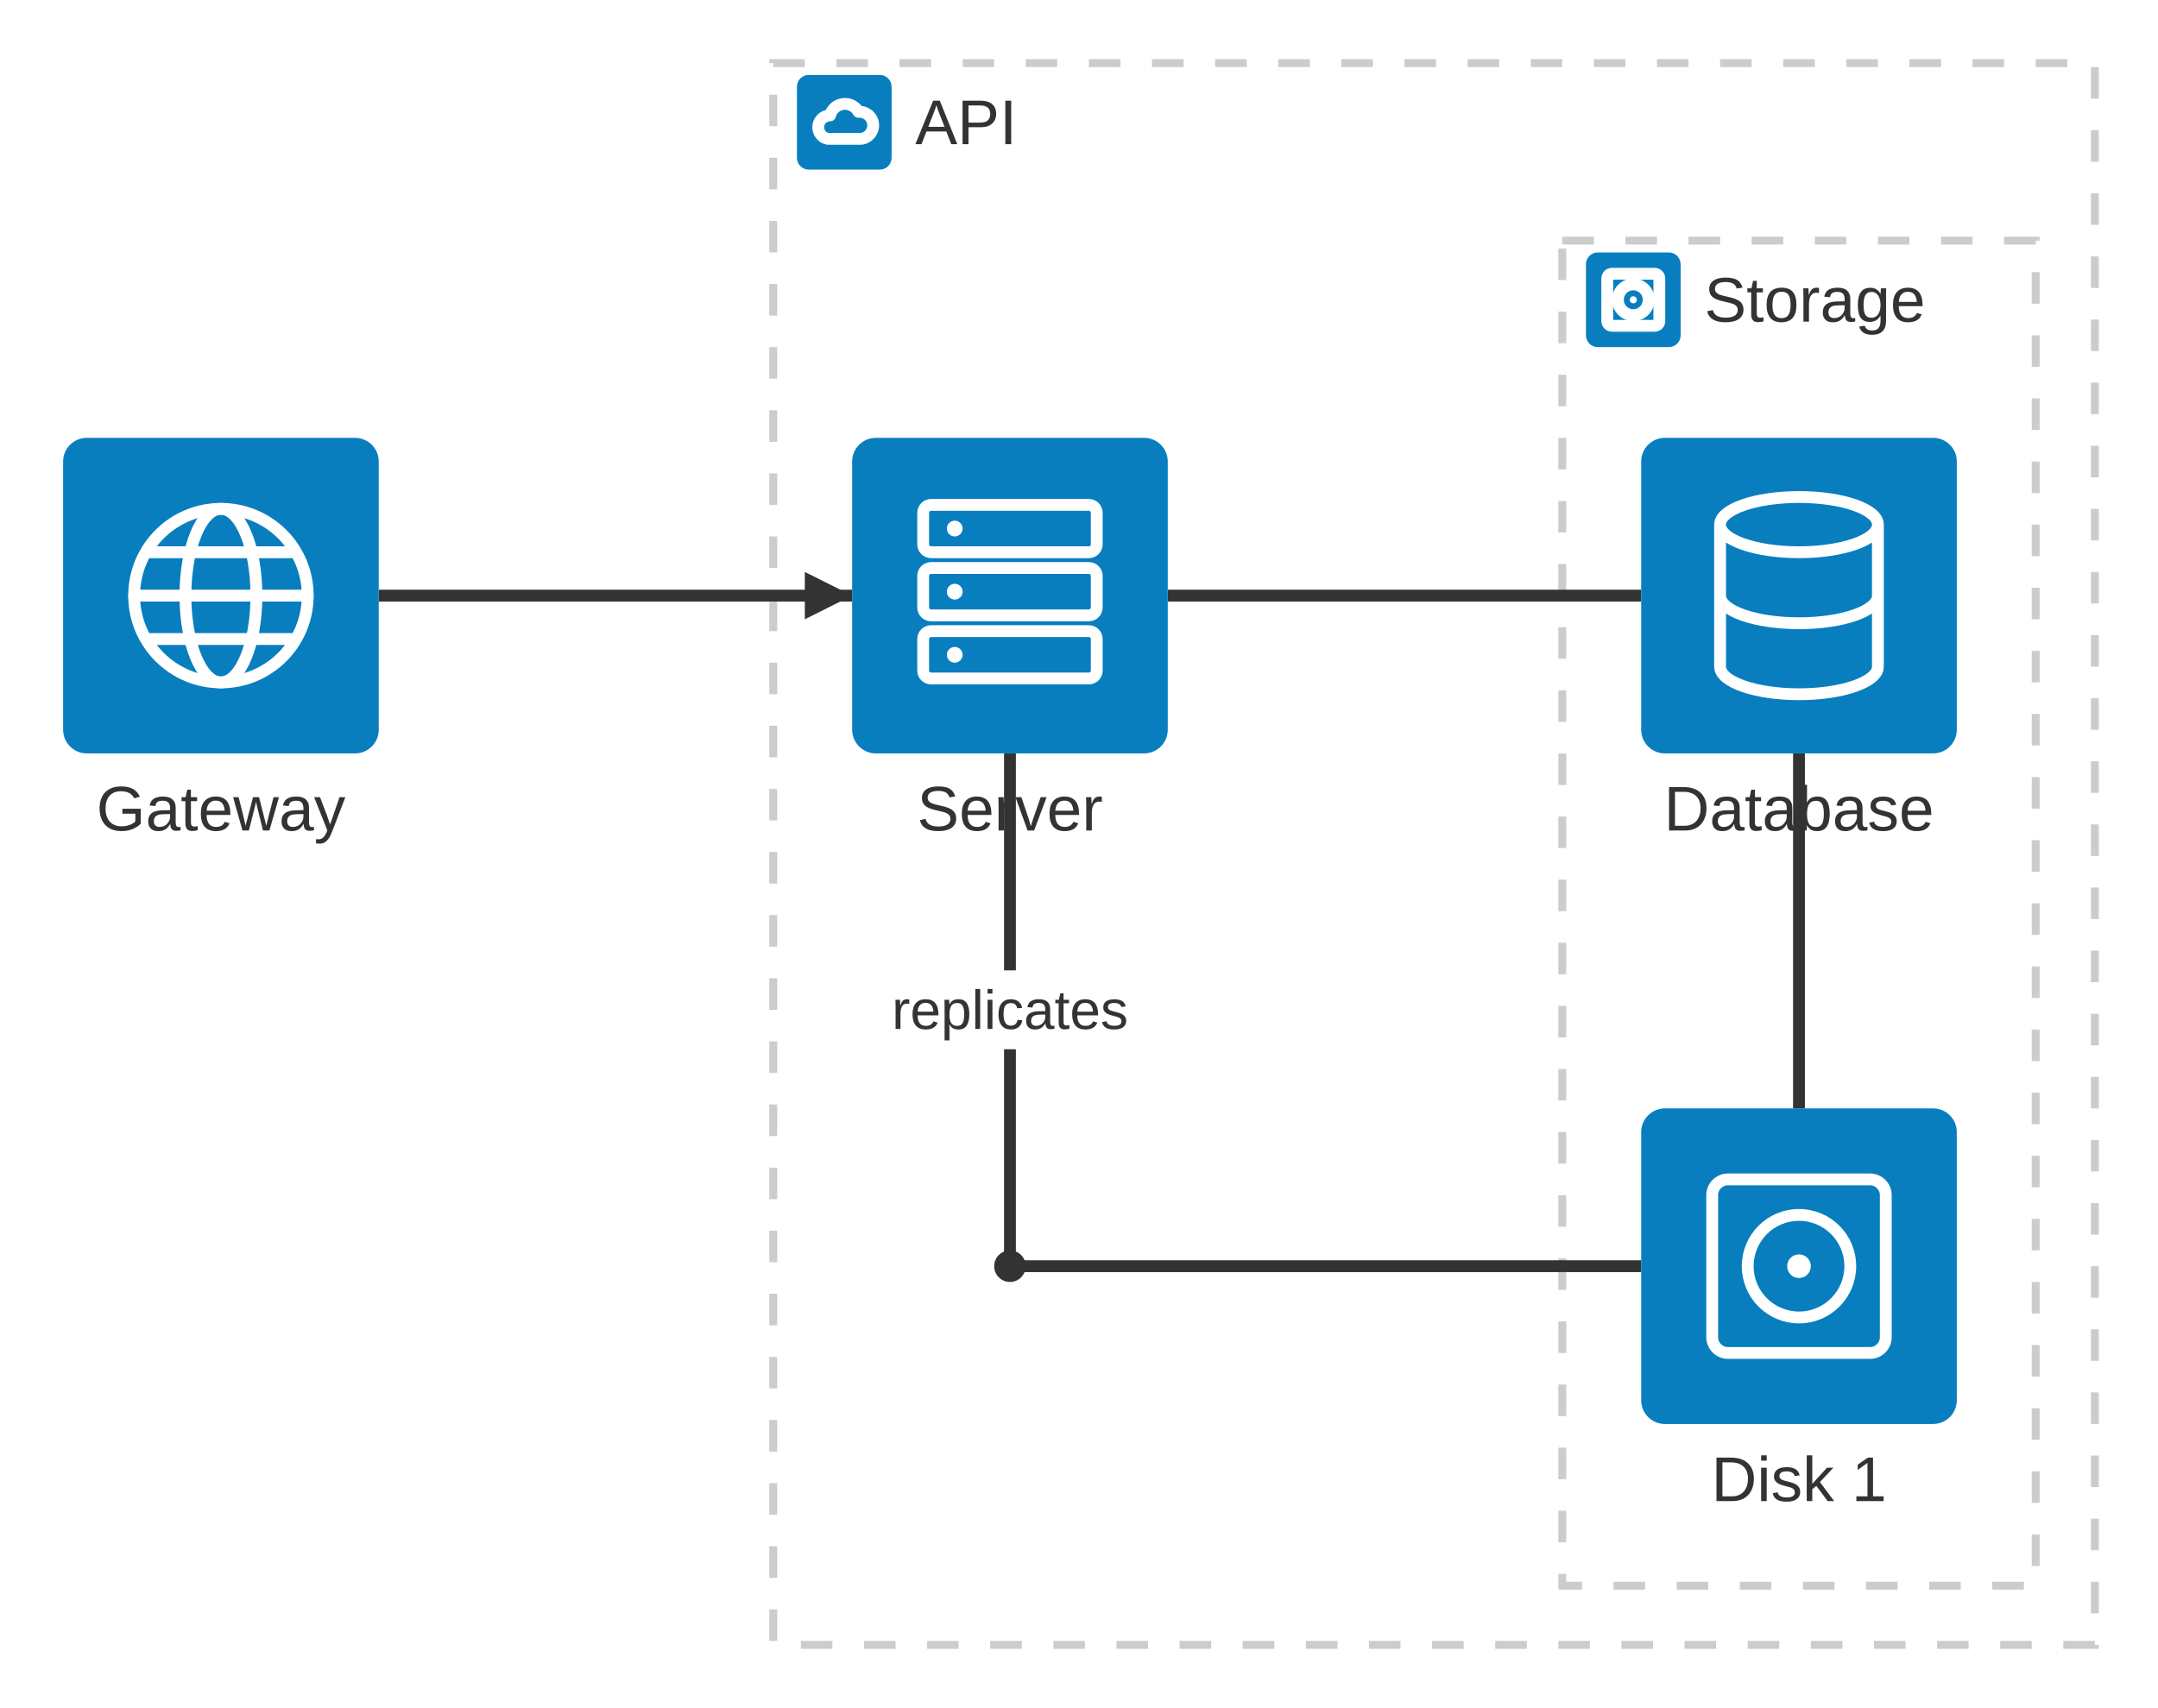
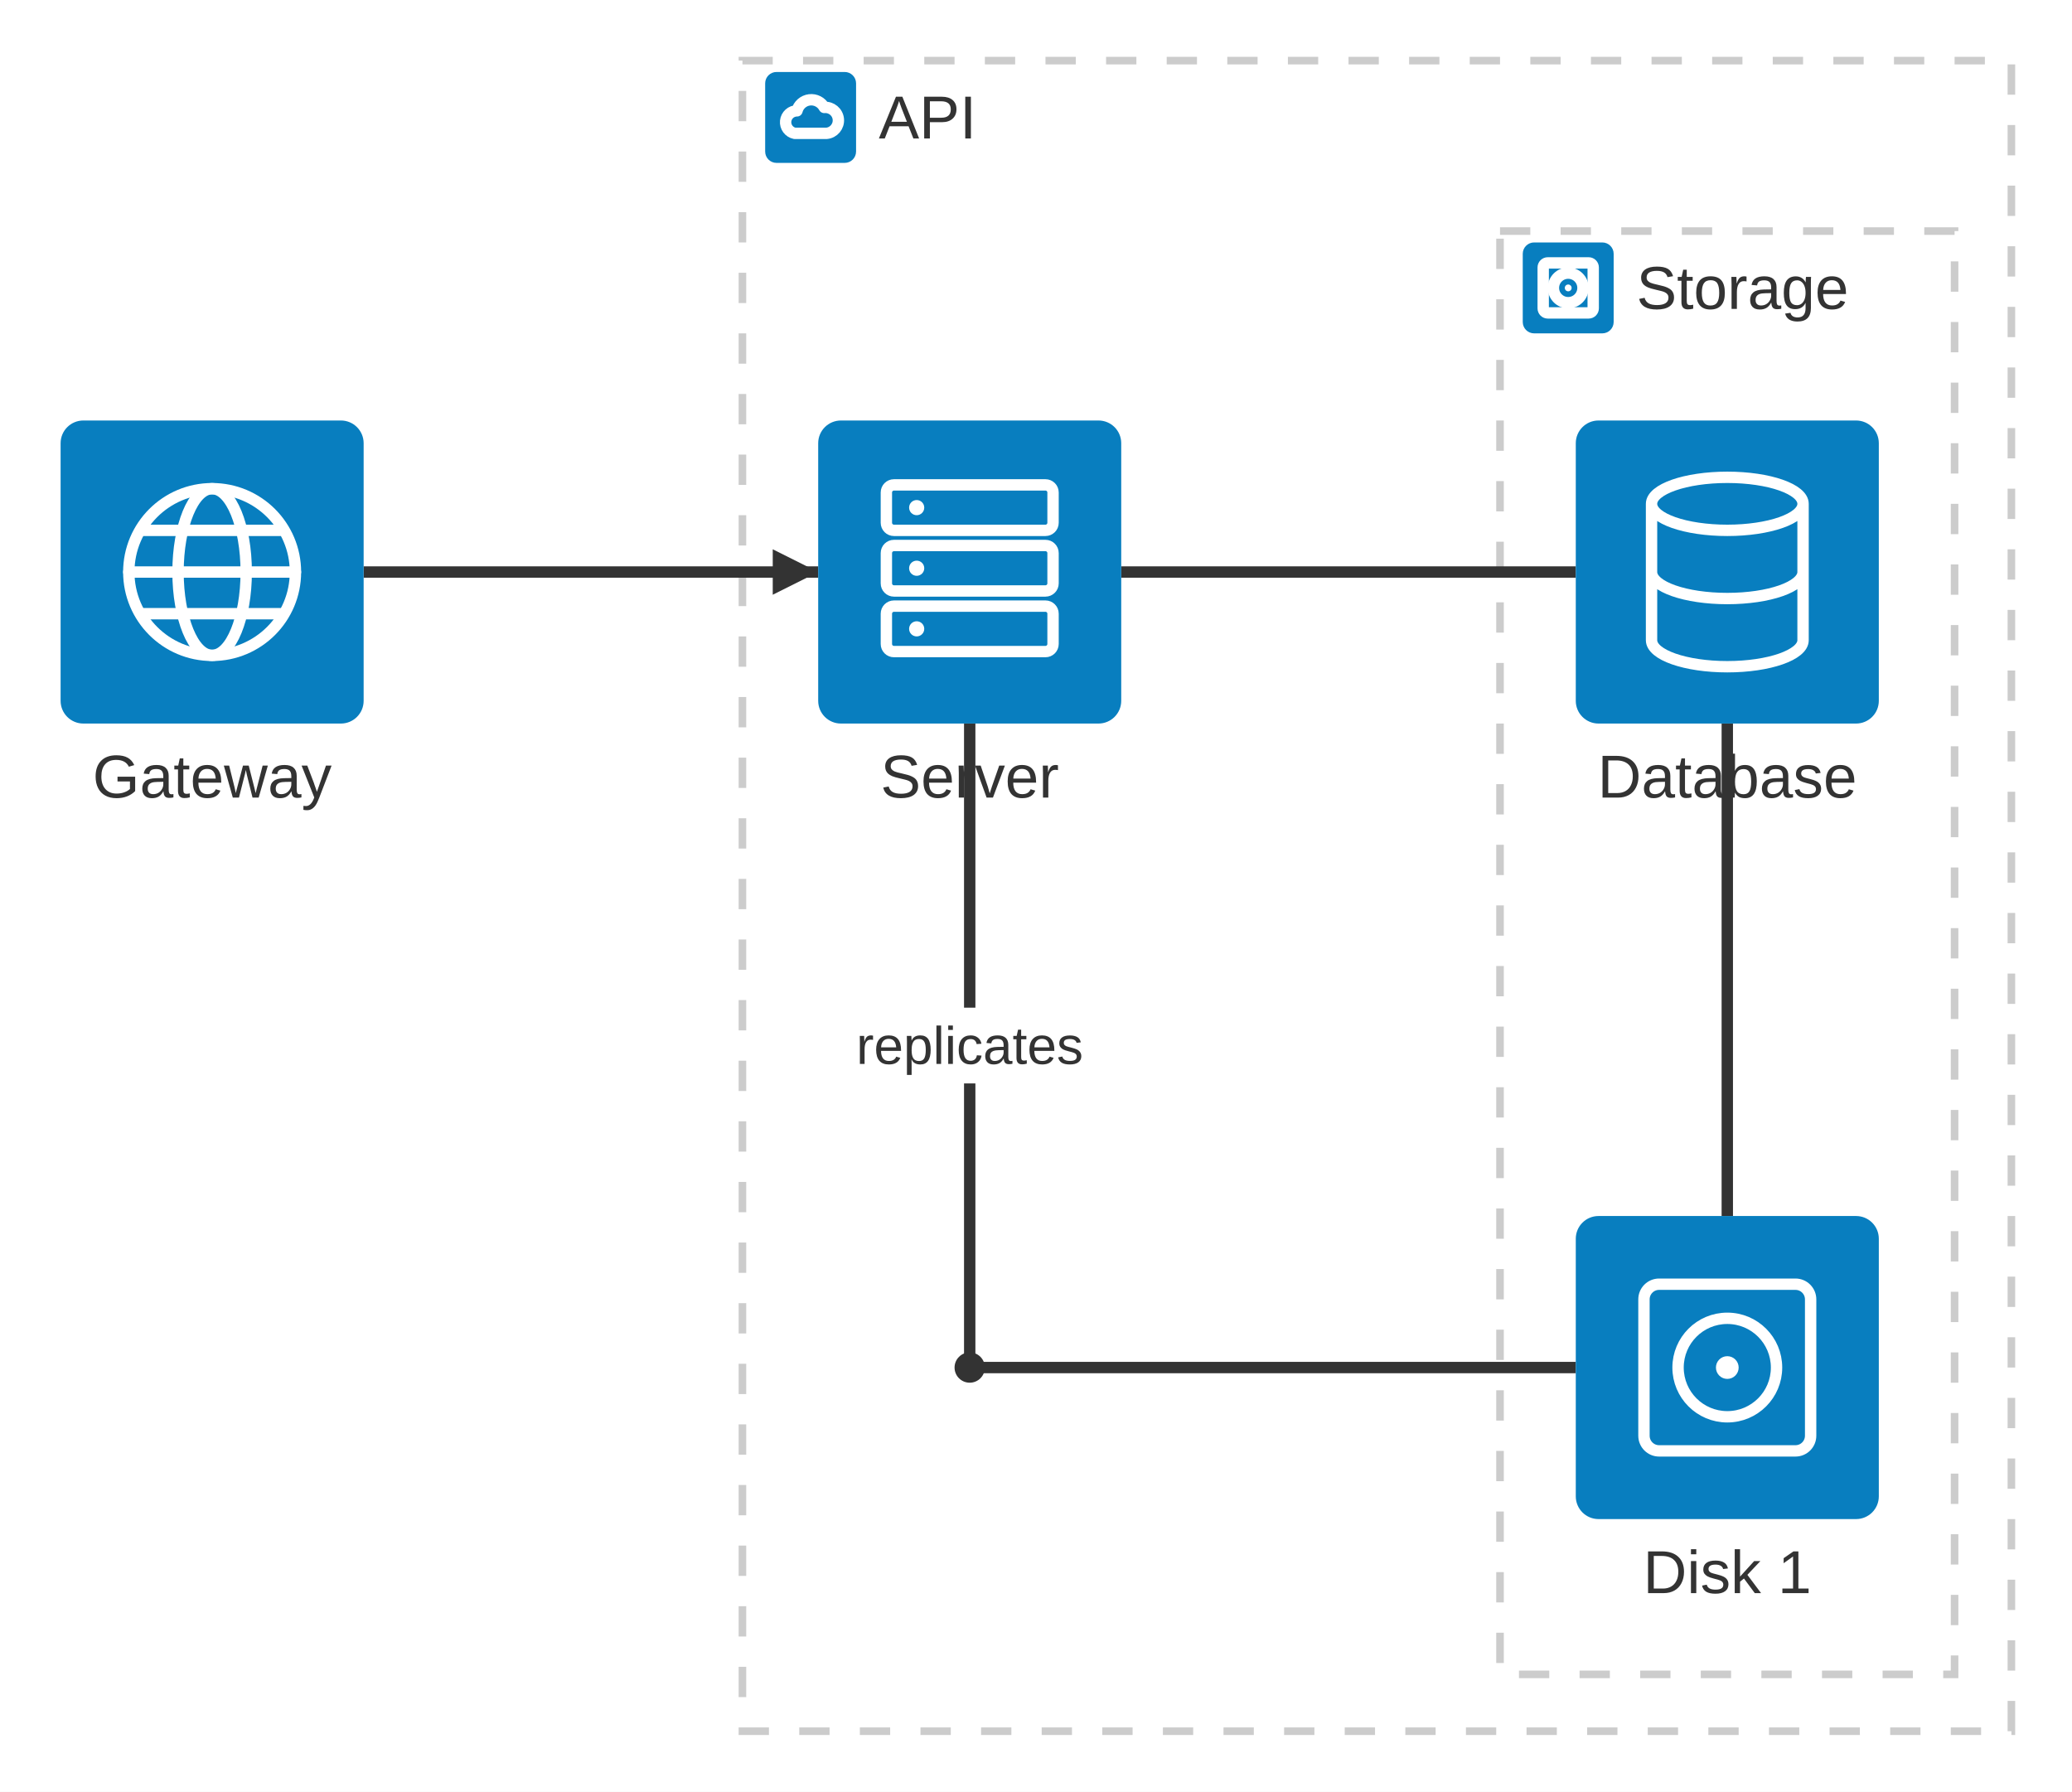
- <svg xmlns="http://www.w3.org/2000/svg" id="mermaid" class="architecture" width="547" height="433" viewBox="-56 -151 547 433" role="graphics-document document" aria-roledescription="architecture">
+ <svg xmlns="http://www.w3.org/2000/svg" id="mermaid" class="architecture" width="547" height="473" viewBox="-56 -151 547 473" role="graphics-document document" aria-roledescription="architecture">
  <style>#mermaid{font-family:"trebuchet ms",verdana,arial,sans-serif;font-size:16px;fill:#333;}#mermaid .ai{fill:#087ebf;}#mermaid .ag{fill:none;stroke:#cccccc;stroke-width:2px;stroke-dasharray:8;}#mermaid .ae{fill:none;stroke:#333;stroke-width:3px;}#mermaid .ah{fill:#333;}#mermaid .aj{fill:#333;}#mermaid .agl{font-size:16px;}#mermaid .aw{fill:none;stroke:#fff;stroke-width:3px;stroke-linecap:round;stroke-linejoin:round;}#mermaid .awf{fill:#fff;}#mermaid .ael{font-size:14px;}</style>
-   <rect x="-56" y="-151" width="547" height="433" fill="white" />
-   <rect class="ag" x="140" y="-135" width="335" height="401" />
+   <rect x="-56" y="-151" width="547" height="473" fill="white" />
+   <rect class="ag" x="140" y="-135" width="335" height="441" />
  <rect class="ai" x="146" y="-132" width="24" height="24" rx="3" />
  <path class="aw" d="M153.8,-115.8a3,3 0 0 1 0.6,-5.94a3.9,3.9 0 0 1 7.2,-0.9a3,3 0 0 1 0.6,6.84z" />
  <text class="agl" x="176" y="-120" text-anchor="start" dominant-baseline="central">API</text>
-   <rect class="ag" x="340" y="-90" width="120" height="341" />
+   <rect class="ag" x="340" y="-90" width="120" height="381" />
  <rect class="ai" x="346" y="-87" width="24" height="24" rx="3" />
  <rect class="aw" x="351.4" y="-81.6" width="13.2" height="13.2" rx="1.2" />
  <circle class="aw" cx="358" cy="-75" r="3.9" />
  <circle class="awf" cx="358" cy="-75" r="0.9" />
  <text class="agl" x="376" y="-75" text-anchor="start" dominant-baseline="central">Storage</text>
  <path class="ae" d="M40,0L160,0" />
  <path class="ah" d="M160,0L148,6L148,-6z" />
  <path class="ae" d="M360,0L240,0" />
-   <path class="ae" d="M400,130L400,40" />
-   <path class="ae" d="M200,40L200,170" />
-   <rect class="ael" x="167.05" y="95" width="65.91" height="20" fill="#fff" />
-   <text class="ael" x="200" y="105" text-anchor="middle" dominant-baseline="central">replicates</text>
-   <path class="ae" d="M200,170L360,170" />
+   <path class="ae" d="M400,170L400,40" />
+   <path class="ae" d="M200,40L200,210" />
+   <rect class="ael" x="167.05" y="115" width="65.91" height="20" fill="#fff" />
+   <text class="ael" x="200" y="125" text-anchor="middle" dominant-baseline="central">replicates</text>
+   <path class="ae" d="M200,210L360,210" />
  <g class="architecture-service" id="service-db">
    <rect class="ai" x="360" y="-40" width="80" height="80" rx="6" />
    <path class="aw" d="M380,-18a20,7 0 0 0 40,0a20,7 0 0 0 -40,0v36M380,-6M380,18a20,7 0 0 0 40,0v-36M380,0a20,7 0 0 0 40,0" />
    <text x="400" y="54" text-anchor="middle" dominant-baseline="central">Database</text>
  </g>
  <g class="architecture-service" id="service-disk1">
-     <rect class="ai" x="360" y="130" width="80" height="80" rx="6" />
-     <rect class="aw" x="378" y="148" width="44" height="44" rx="4" />
-     <circle class="aw" cx="400" cy="170" r="13" />
-     <circle class="awf" cx="400" cy="170" r="3" />
-     <text x="400" y="224" text-anchor="middle" dominant-baseline="central">Disk 1</text>
+     <rect class="ai" x="360" y="170" width="80" height="80" rx="6" />
+     <rect class="aw" x="378" y="188" width="44" height="44" rx="4" />
+     <circle class="aw" cx="400" cy="210" r="13" />
+     <circle class="awf" cx="400" cy="210" r="3" />
+     <text x="400" y="264" text-anchor="middle" dominant-baseline="central">Disk 1</text>
  </g>
  <g class="architecture-service" id="service-server">
    <rect class="ai" x="160" y="-40" width="80" height="80" rx="6" />
    <rect class="aw" x="178" y="-23" width="44" height="12" rx="2" />
    <circle class="awf" cx="186" cy="-17" r="2" />
    <rect class="aw" x="178" y="-7" width="44" height="12" rx="2" />
    <circle class="awf" cx="186" cy="-1" r="2" />
    <rect class="aw" x="178" y="9" width="44" height="12" rx="2" />
    <circle class="awf" cx="186" cy="15" r="2" />
    <text x="200" y="54" text-anchor="middle" dominant-baseline="central">Server</text>
  </g>
  <g class="architecture-service" id="service-gw">
    <rect class="ai" x="-40" y="-40" width="80" height="80" rx="6" />
    <circle class="aw" cx="0" cy="0" r="22" />
    <ellipse class="aw" cx="0" cy="0" rx="9" ry="22" />
    <path class="aw" d="M-22,0H22M-18,-11H18M-18,11H18" />
    <text x="0" y="54" text-anchor="middle" dominant-baseline="central">Gateway</text>
  </g>
-   <circle class="aj" cx="200" cy="170" r="4" />
+   <circle class="aj" cx="200" cy="210" r="4" />
</svg>
